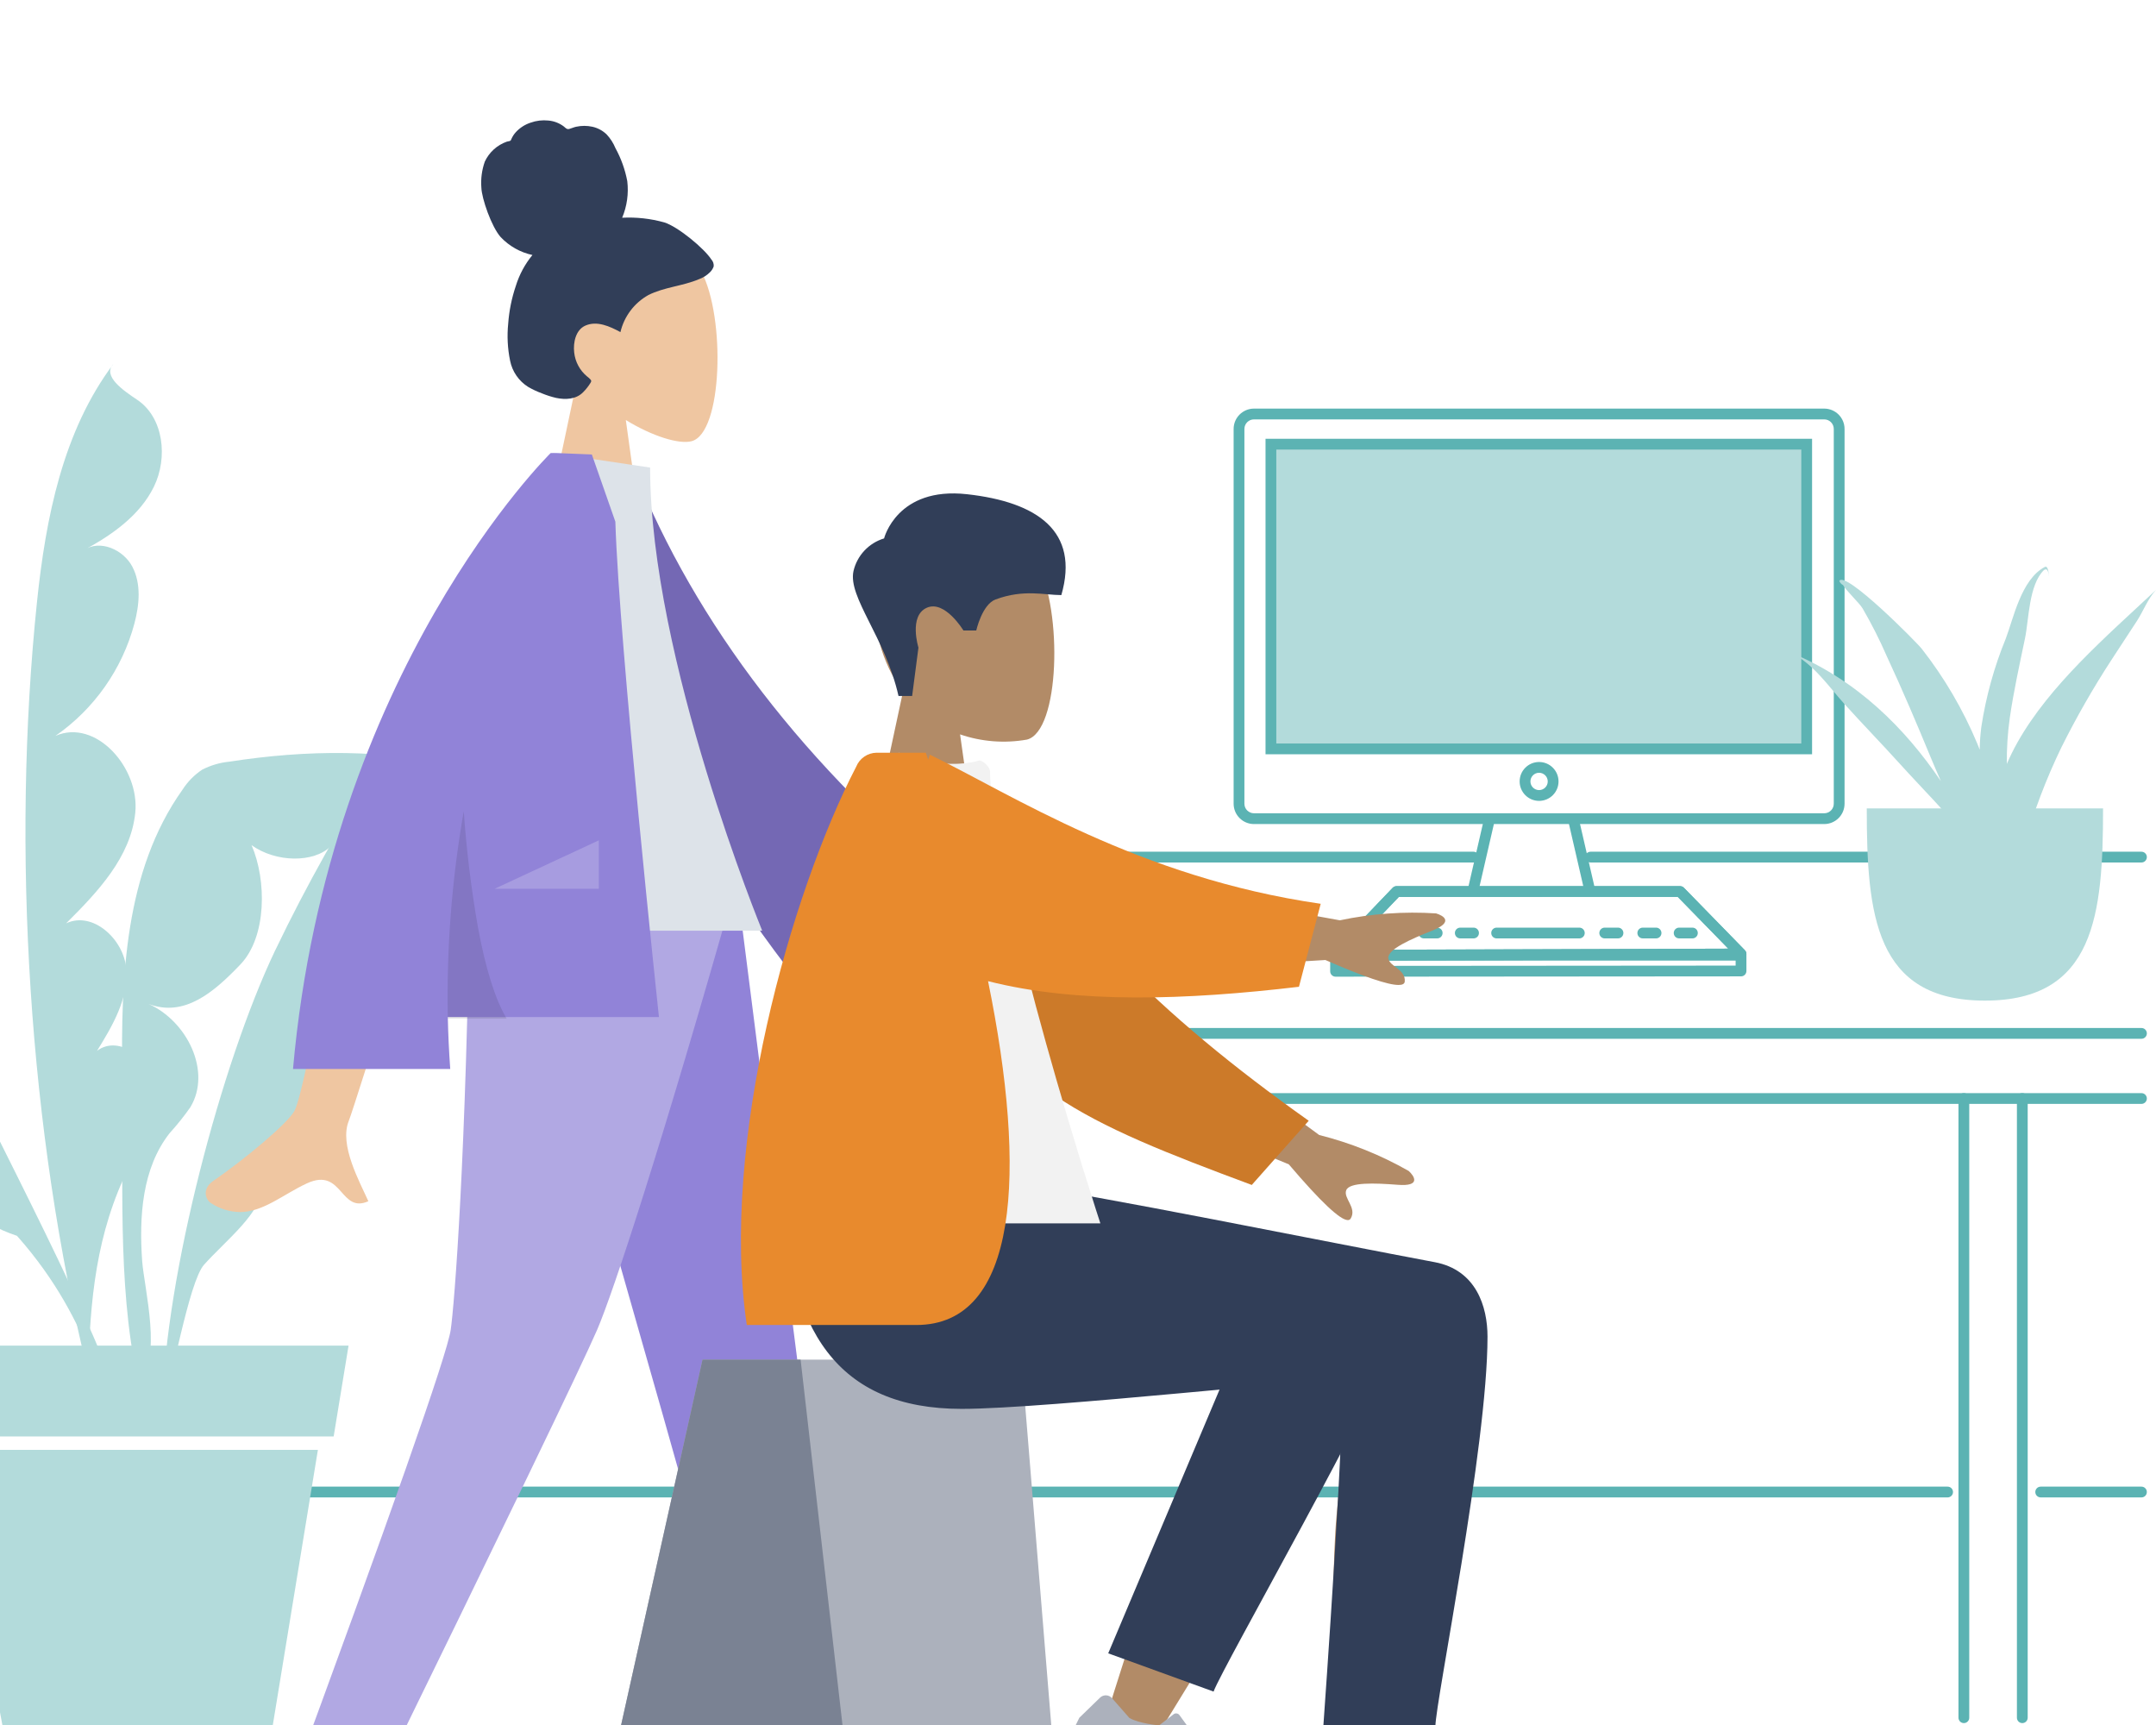
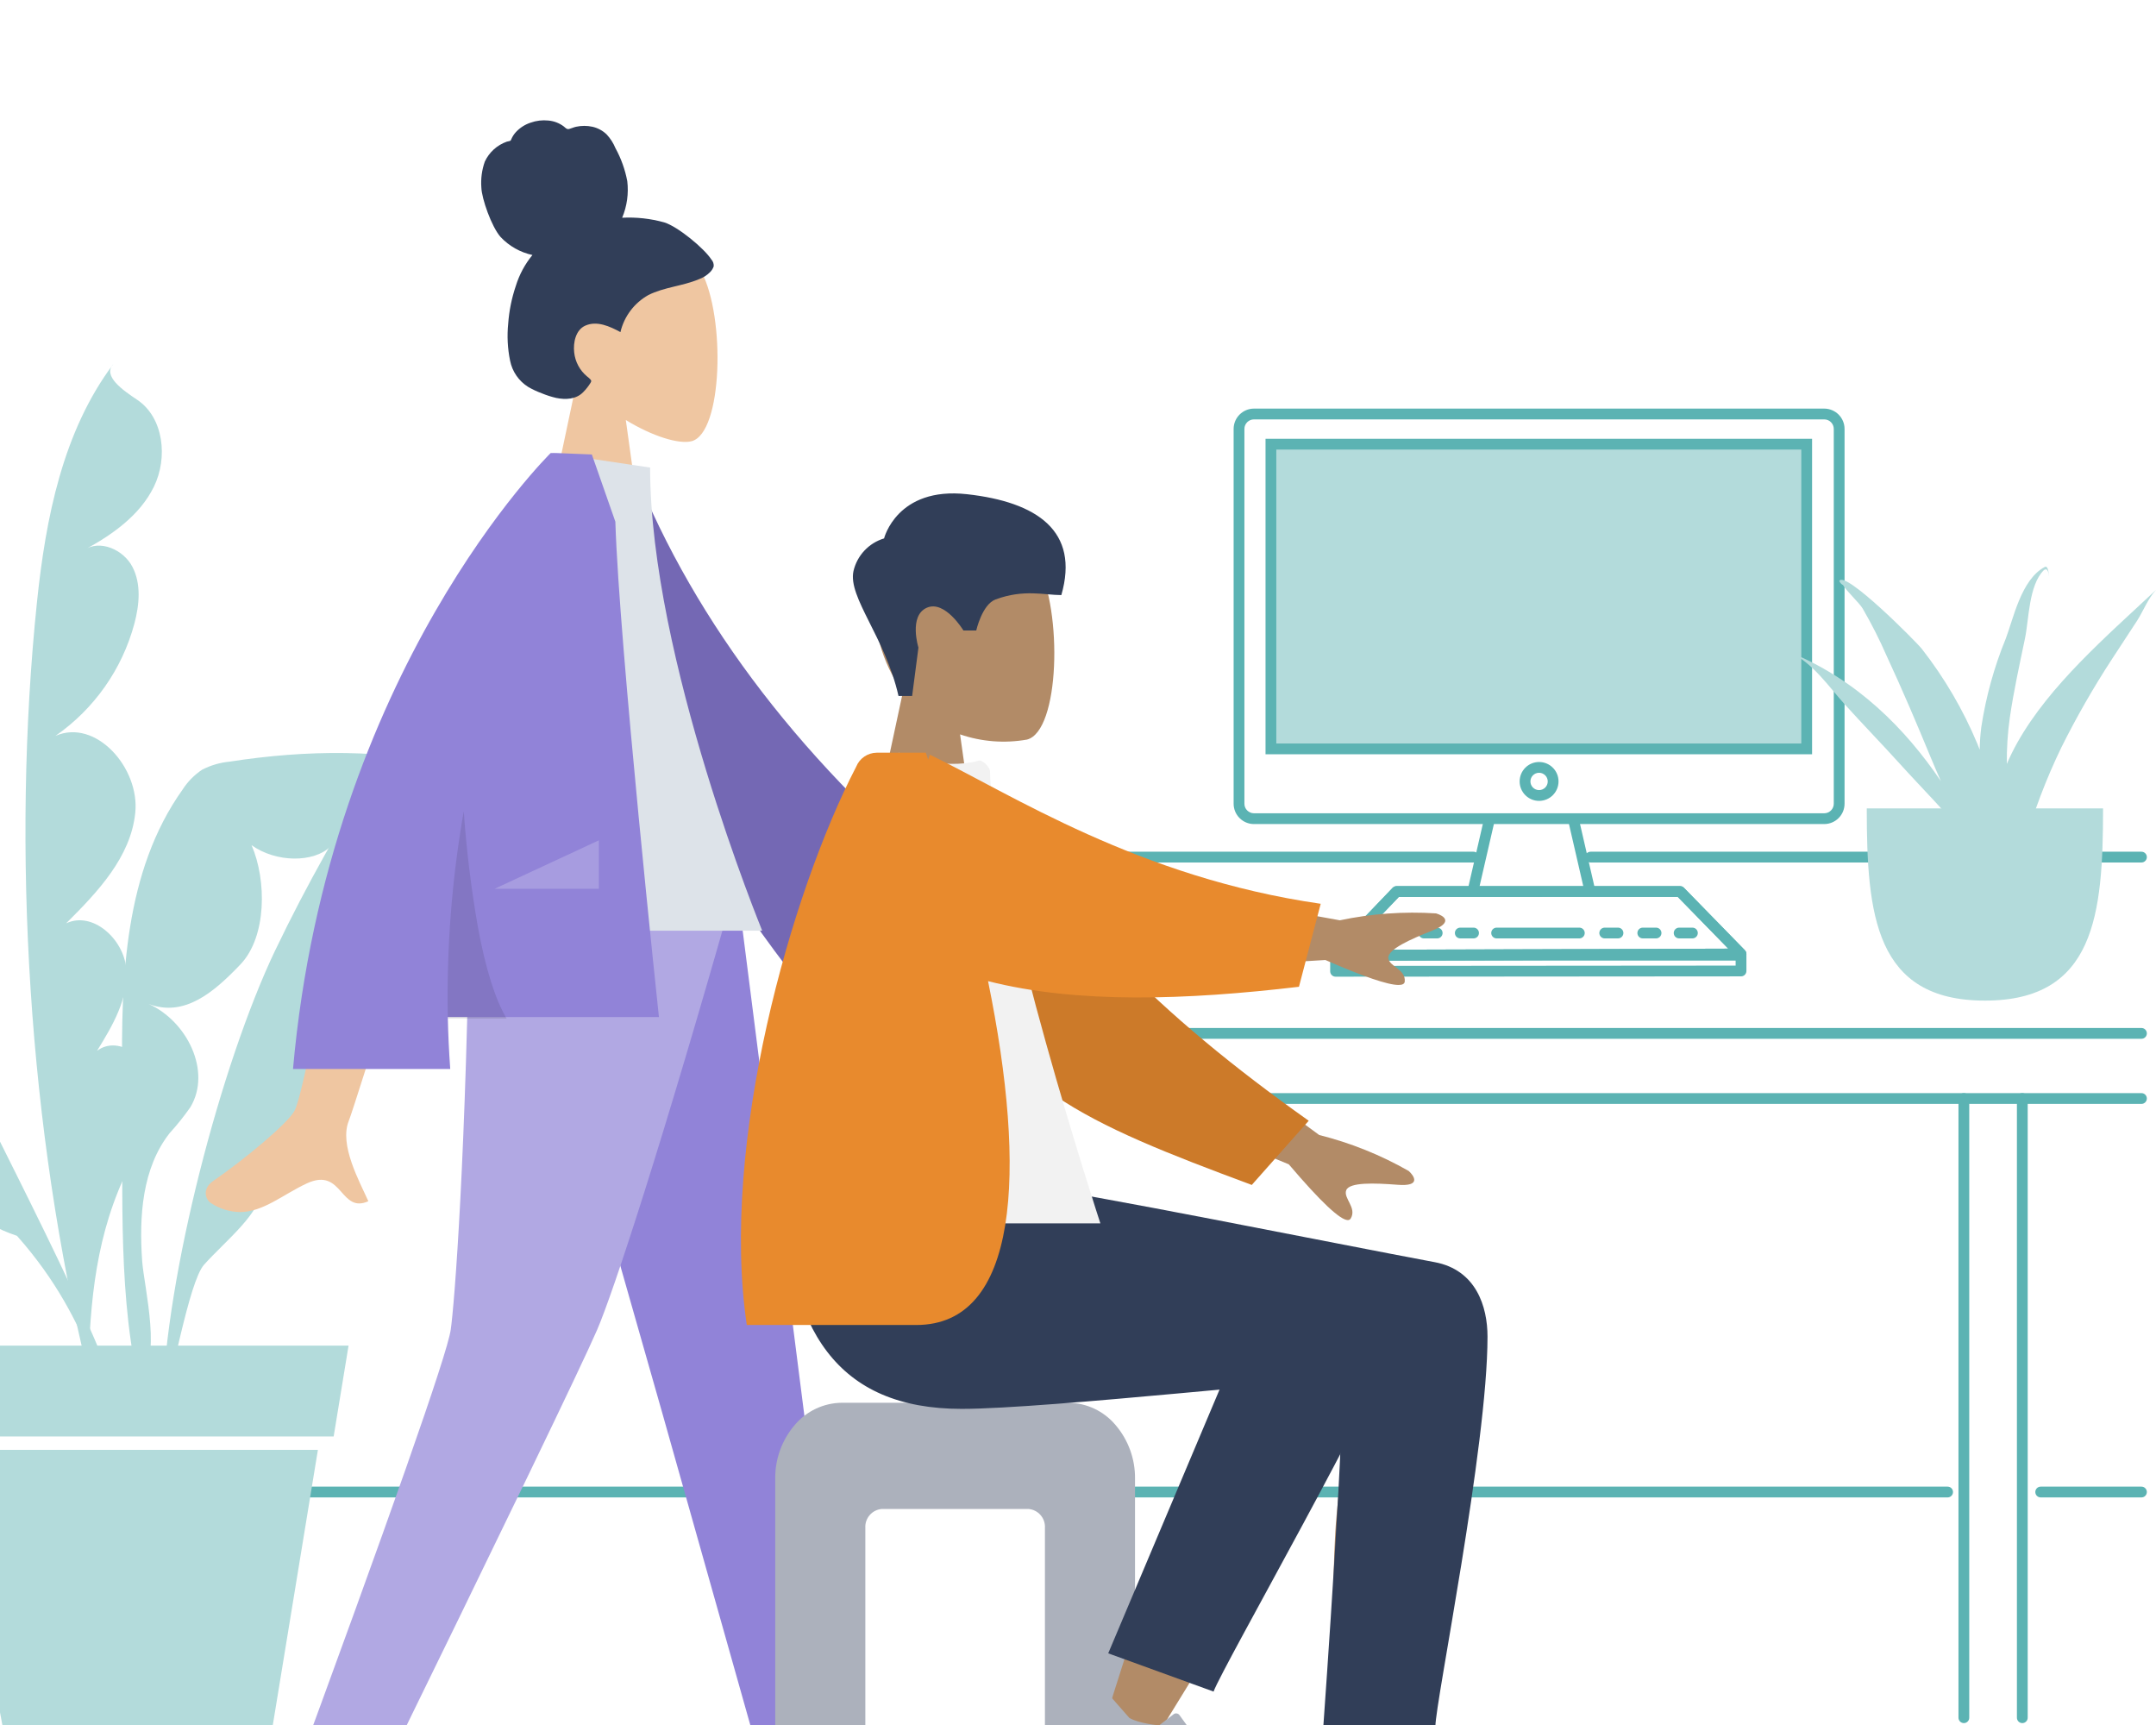
<svg xmlns="http://www.w3.org/2000/svg" width="400" height="320" viewBox="0 0 400 320">
  <defs>
    <clipPath id="a">
      <rect width="223.451" height="260.361" fill="none" />
    </clipPath>
    <clipPath id="b">
      <rect width="67.609" height="80.49" fill="none" />
    </clipPath>
    <clipPath id="d">
      <rect width="400" height="320" />
    </clipPath>
  </defs>
  <g id="c" clip-path="url(#d)">
    <rect width="400" height="320" fill="#fff" />
    <path d="M-4454.143-6998.219H-4815.48a1,1,0,0,1-1-1,1,1,0,0,1,1-1h361.338a1,1,0,0,1,1,1A1,1,0,0,1-4454.143-6998.219Z" transform="translate(4815.481 7276)" fill="#5bb3b3" />
    <path d="M-4796.788-6998.219h-18.693a1,1,0,0,1-1-1,1,1,0,0,1,1-1h18.693a1,1,0,0,1,1,1A1,1,0,0,1-4796.788-6998.219Z" transform="translate(5194.09 7276)" fill="#5bb3b3" />
    <g transform="translate(-101.559 67.521)">
      <g transform="translate(0)">
        <g clip-path="url(#a)">
          <path d="M67.75,44.175C69.374,28.563,72.552,12.458,81.926,0c-2.1,2.234,1.861,4.932,4.412,6.638,4.942,3.3,5.732,10.78,3.105,16.133s-7.768,8.938-12.966,11.753c2.943-2.01,7.294-.105,8.97,3.086s1.3,7.078.376,10.558A37.031,37.031,0,0,1,71.174,68.993c7.508-3.285,15.634,5.945,14.818,14.209s-7,14.769-12.84,20.571c4.9-2.352,10.7,2.9,11.16,8.4s-2.538,10.589-5.421,15.247c4.1-3.136,10.287,1.636,10.762,6.839s-2.452,9.984-4.782,14.632c-6.171,12.3-7.308,24.9-7.613,38.35C66.2,142.468,62.991,89.921,67.75,44.175" transform="translate(40.668)" fill="#b3dbdb" />
          <path d="M93.573,99.272c-6.5-15.051-13.41-30.666-25.941-41.24C48.96,42.276,19.047,41.915,0,57.217a115.281,115.281,0,0,0,38.446-1.8c-.653,6.064-1.045,11.447,5.779,14.549s11.206,6.818,20.74,6c-2.386,3.633-4,8.178-2.676,12.32s6.544,7.07,10.255,4.808c-2.3,5.324-2.6,12,1.042,16.514a9.755,9.755,0,0,0,14.709.347c.841,7.2,2.094,18.513,16.413,23.284,14.889,16.75,15.275,31.826,19.23,32.878C121.8,153.912,98.592,110.89,93.573,99.272" transform="translate(0 28.494)" fill="#b3dbdb" />
          <path d="M133.618,112.424H52.61l3.16,16.852h75.085Z" transform="translate(32.607 69.678)" fill="#b3dbdb" />
          <path d="M68.111,183.285h47.406l9.656-58.924H57.062Z" transform="translate(35.366 77.076)" fill="#b3dbdb" />
          <path d="M76.718,104.76c-.266-18.508.441-38.324,11.178-53.4a12.627,12.627,0,0,1,3.643-3.709,13.965,13.965,0,0,1,5.054-1.489c14.261-2.213,28.994-2.413,42.992,1.1s27.25,10.924,36.343,22.129c-17.068-8.139-35.9-18.4-54.538-15.185-.042,3.184-2.895,4.55-6,7.652s-10.166,3.044-14.682-.207c2.823,6.508,2.831,16.995-2.067,22.126s-10.386,9.855-17.017,7.336c7.09,3.186,11.722,12.461,7.741,19.136a48.138,48.138,0,0,1-3.852,4.816c-5.12,6.52-5.687,15.482-5.1,23.749.335,4.723,3.972,19.254-.938,21.436-3.729-17.463-2.5-37.626-2.758-55.486" transform="translate(47.523 27.612)" fill="#b3dbdb" />
          <path d="M102.283,93.285c11.512-24.086,26.471-46.336,41.4-68.462,1.3,8.423-5.378,15.762-11.53,21.661,3.717-.3,6.685,3.688,6.578,7.415s-2.391,7.028-4.885,9.8a51.811,51.811,0,0,1-15.935,11.97c3.345.949,12.6-2,10.723,10.6a79.442,79.442,0,0,1-19.794,15.759c5.707.494,8.617,7.867,6.766,13.289s-6.7,9.161-11.308,12.57q-5.685,4.211-11.371,8.418c2.235.368,6.434-3.393,6.708,1.1s-6.61,9.832-10.608,14.3c-2.865,3.2-6.006,22.129-7.73,25.964.609-23.775,10.828-63.15,20.981-84.392" transform="translate(50.39 15.385)" fill="#b3dbdb" />
        </g>
      </g>
    </g>
    <path d="M-4723.643-7010.3h-102.209a1,1,0,0,1-1-1,1,1,0,0,1,1-1h102.209a1,1,0,0,1,1,1A1,1,0,0,1-4723.643-7010.3Z" transform="translate(5120.945 7170.299)" fill="#5bb3b3" />
    <path d="M-4723.643-7010.3h-102.209a1,1,0,0,1-1-1,1,1,0,0,1,1-1h102.209a1,1,0,0,1,1,1A1,1,0,0,1-4723.643-7010.3Z" transform="translate(4997.03 7170.299)" fill="#5bb3b3" />
    <path d="M136.552,220.5a1,1,0,0,1-1-1v-2.979a1,1,0,0,1,1-1h75.224a1,1,0,0,1,1,1v2.922a1,1,0,0,1-1,1l-75.224.057Zm1-2.979v.979l73.224-.056v-.923Z" transform="translate(111.234 -39.319)" fill="#5bb3b3" />
    <path d="M215.316,140.232H109.52a3.777,3.777,0,0,1-3.773-3.773V66.936a3.777,3.777,0,0,1,3.773-3.773h105.8a3.777,3.777,0,0,1,3.773,3.773v69.523A3.777,3.777,0,0,1,215.316,140.232ZM109.52,65.163a1.775,1.775,0,0,0-1.773,1.773v69.523a1.775,1.775,0,0,0,1.773,1.773h105.8a1.775,1.775,0,0,0,1.773-1.773V66.936a1.775,1.775,0,0,0-1.773-1.773Z" transform="translate(123.126 12.636)" fill="#5bb3b3" />
    <g opacity="0.996">
      <path d="M0,0H99.4V56.527H0Z" transform="translate(235.792 82.397)" fill="#b3dbdb" />
      <path d="M-1-1H100.4V57.527H-1ZM98.4,1H1V55.527H98.4Z" transform="translate(235.792 82.397)" fill="#5bb3b3" />
    </g>
    <path d="M197.649,179.457a3.607,3.607,0,1,1,3.606-3.608A3.612,3.612,0,0,1,197.649,179.457Zm0-5.215a1.607,1.607,0,1,0,1.606,1.607A1.609,1.609,0,0,0,197.649,174.242Z" transform="translate(87.897 -30.887)" fill="#5bb3b3" />
    <path d="M136.552,224.379a1,1,0,0,1-.722-1.692l11.314-11.814a1,1,0,0,1,.722-.308h52.6a1,1,0,0,1,.716.3l11.314,11.589a1,1,0,0,1-.713,1.7l-75.224.225Zm11.741-11.814-9.392,9.807,70.508-.211-9.369-9.6Z" transform="translate(111.234 -46.179)" fill="#5bb3b3" />
    <path d="M136.552,224.379a1,1,0,0,1-.722-1.692l11.314-11.814a1,1,0,0,1,.722-.308h52.6a1,1,0,0,1,.716.3l11.314,11.589a1,1,0,0,1-.713,1.7l-75.224.225Zm11.741-11.814-9.392,9.807,70.508-.211-9.369-9.6Z" transform="translate(111.234 -46.179)" fill="#5bb3b3" />
    <path d="M2.463,1H0A1,1,0,0,1-1,0,1,1,0,0,1,0-1H2.463a1,1,0,0,1,1,1A1,1,0,0,1,2.463,1Z" transform="translate(257.117 173.081)" fill="#5bb3b3" />
    <path d="M2.463,1H0A1,1,0,0,1-1,0,1,1,0,0,1,0-1H2.463a1,1,0,0,1,1,1A1,1,0,0,1,2.463,1Z" transform="translate(264.179 173.081)" fill="#5bb3b3" />
    <path d="M2.463,1H0A1,1,0,0,1-1,0,1,1,0,0,1,0-1H2.463a1,1,0,0,1,1,1A1,1,0,0,1,2.463,1Z" transform="translate(270.924 173.081)" fill="#5bb3b3" />
    <path d="M2.463,1H0A1,1,0,0,1-1,0,1,1,0,0,1,0-1H2.463a1,1,0,0,1,1,1A1,1,0,0,1,2.463,1Z" transform="translate(297.722 173.081)" fill="#5bb3b3" />
    <path d="M2.463,1H0A1,1,0,0,1-1,0,1,1,0,0,1,0-1H2.463a1,1,0,0,1,1,1A1,1,0,0,1,2.463,1Z" transform="translate(304.785 173.081)" fill="#5bb3b3" />
    <path d="M2.463,1H0A1,1,0,0,1-1,0,1,1,0,0,1,0-1H2.463a1,1,0,0,1,1,1A1,1,0,0,1,2.463,1Z" transform="translate(311.529 173.081)" fill="#5bb3b3" />
    <path d="M15.345,1H0A1,1,0,0,1-1,0,1,1,0,0,1,0-1H15.345a1,1,0,0,1,1,1A1,1,0,0,1,15.345,1Z" transform="translate(277.668 173.081)" fill="#5bb3b3" />
    <path d="M-4615.816-7010.3h-210.035a1,1,0,0,1-1-1,1,1,0,0,1,1-1h210.035a1,1,0,0,1,1,1A1,1,0,0,1-4615.816-7010.3Z" transform="translate(5013.119 7203)" fill="#5bb3b3" />
    <path d="M-4642.269-6998.219h-173.212a1,1,0,0,1-1-1,1,1,0,0,1,1-1h173.212a1,1,0,0,1,1,1A1,1,0,0,1-4642.269-6998.219Z" transform="translate(5039.571 7203)" fill="#5bb3b3" />
    <path d="M-4729.869-7030.989l-1.949-.449,3.206-13.918,1.949.449Z" transform="translate(5004 7197)" fill="#5bb3b3" />
    <path d="M-4728.612-7030.989l-3.206-13.918,1.949-.449,3.206,13.918Z" transform="translate(5022.73 7197)" fill="#5bb3b3" />
    <g transform="translate(38.166 22.314)">
-       <g transform="translate(51.13 0)">
-         <g transform="translate(11.432 20.959)">
-           <path d="M0,57.161,6.372,27.007C2.819,22.772.413,17.581.815,11.765,1.973-4.992,24.948-1.305,29.417,7.152s3.938,29.911-1.837,31.423c-2.3.6-7.211-.874-12.2-3.93L18.51,57.161Z" transform="translate(0 0)" fill="#efc6a1" />
-         </g>
-         <path d="M33.938,18.941a24.346,24.346,0,0,0-7.806-.863,13.425,13.425,0,0,0,.95-6.786,20.681,20.681,0,0,0-2.2-6.135A8.394,8.394,0,0,0,23.253,2.62,5.561,5.561,0,0,0,20.619,1.2a7.049,7.049,0,0,0-3.035,0c-.441.093-.837.294-1.27.407s-.658-.162-.98-.441A5.549,5.549,0,0,0,12.442.046,7.458,7.458,0,0,0,9.15.44,6.442,6.442,0,0,0,6.409,2.2a4.6,4.6,0,0,0-.821,1.259c-.08.191-.093.3-.284.375s-.383.067-.565.128a7.108,7.108,0,0,0-4.087,3.7A11.744,11.744,0,0,0,.01,12.488c.062,2.011,1.878,7.26,3.577,9.174a11.411,11.411,0,0,0,5.9,3.33A16.867,16.867,0,0,0,6.4,30.737a28.114,28.114,0,0,0-1.41,6.978,22.777,22.777,0,0,0,.35,6.88A7.456,7.456,0,0,0,8.676,49.45a15.923,15.923,0,0,0,2.566,1.205,16.893,16.893,0,0,0,2.644.847c1.718.355,3.7.294,5.022-1.073a9.428,9.428,0,0,0,1.35-1.715c.125-.217.2-.358.049-.57A4.077,4.077,0,0,0,19.6,47.5a6.7,6.7,0,0,1-2.368-4.435c-.211-1.821.278-4.17,2.048-4.965,2.185-.981,4.591.145,6.533,1.194a10.682,10.682,0,0,1,5.177-6.872c2.939-1.478,6.312-1.651,9.333-2.92a5.568,5.568,0,0,0,2.168-1.379,2.8,2.8,0,0,0,.623-1.019,1.65,1.65,0,0,0-.432-1.28C41.386,23.8,36.487,19.719,33.938,18.941Z" transform="translate(0 0)" fill="#313e58" />
-       </g>
      <g transform="translate(13.023 140.998)">
        <path d="M0,0,28.179,98.886l20.56,72.884h15L41.886,0Z" transform="translate(43.526 0)" fill="#9183d8" />
        <path d="M34.6,0c-.652,50.967-2.874,78.766-3.559,83.4S20.011,117.485,0,171.771H15.534Q53.747,93.654,58.2,83.4C61.164,76.558,70.319,48.759,84.108,0Z" transform="translate(1.388)" fill="#b1a8e3" />
        <g transform="translate(0 169.579)">
          <path d="M0,16.322.777,0H17.1C28.709,8.161,47.412,13.213,47.412,13.213v3.109H17.877l-10.1-1.554v1.554Z" fill="#313e58" />
        </g>
        <g transform="translate(90.505 169.579)">
          <path d="M0,16.322.777,0H17.1C28.709,8.161,47.412,13.213,47.412,13.213v3.109H17.877l-10.1-1.554v1.554Z" fill="#313e58" />
        </g>
      </g>
+       <g transform="translate(51.13 0)">
+         <g transform="translate(11.432 20.959)">
+           <path d="M0,57.161,6.372,27.007C2.819,22.772.413,17.581.815,11.765,1.973-4.992,24.948-1.305,29.417,7.152s3.938,29.911-1.837,31.423c-2.3.6-7.211-.874-12.2-3.93L18.51,57.161Z" transform="translate(0 0)" fill="#efc6a1" />
+         </g>
+         <path d="M33.938,18.941a24.346,24.346,0,0,0-7.806-.863,13.425,13.425,0,0,0,.95-6.786,20.681,20.681,0,0,0-2.2-6.135A8.394,8.394,0,0,0,23.253,2.62,5.561,5.561,0,0,0,20.619,1.2a7.049,7.049,0,0,0-3.035,0c-.441.093-.837.294-1.27.407s-.658-.162-.98-.441A5.549,5.549,0,0,0,12.442.046,7.458,7.458,0,0,0,9.15.44,6.442,6.442,0,0,0,6.409,2.2a4.6,4.6,0,0,0-.821,1.259c-.08.191-.093.3-.284.375s-.383.067-.565.128a7.108,7.108,0,0,0-4.087,3.7A11.744,11.744,0,0,0,.01,12.488c.062,2.011,1.878,7.26,3.577,9.174a11.411,11.411,0,0,0,5.9,3.33A16.867,16.867,0,0,0,6.4,30.737a28.114,28.114,0,0,0-1.41,6.978,22.777,22.777,0,0,0,.35,6.88A7.456,7.456,0,0,0,8.676,49.45a15.923,15.923,0,0,0,2.566,1.205,16.893,16.893,0,0,0,2.644.847c1.718.355,3.7.294,5.022-1.073a9.428,9.428,0,0,0,1.35-1.715c.125-.217.2-.358.049-.57A4.077,4.077,0,0,0,19.6,47.5a6.7,6.7,0,0,1-2.368-4.435c-.211-1.821.278-4.17,2.048-4.965,2.185-.981,4.591.145,6.533,1.194a10.682,10.682,0,0,1,5.177-6.872c2.939-1.478,6.312-1.651,9.333-2.92a5.568,5.568,0,0,0,2.168-1.379,2.8,2.8,0,0,0,.623-1.019,1.65,1.65,0,0,0-.432-1.28C41.386,23.8,36.487,19.719,33.938,18.941Z" transform="translate(0 0)" fill="#313e58" />
+       </g>
      <g transform="translate(0 61.732)">
        <path d="M.954,69.853c-.867-.535-1.817-2.549.478-4.123,5.719-3.922,13.96-10.784,15.074-13.044,2.278-4.62,10.034-49.657,10.034-49.657l16.242.064S27.738,51.656,26.539,54.627c-1.8,4.457,2.008,11.245,3.635,14.893-2.565,1.148-3.757-.318-5.062-1.783-1.391-1.562-2.911-3.124-6.361-1.519-4.415,2.054-8.065,5.315-12.417,5.315A10.1,10.1,0,0,1,.954,69.853Zm138.9-43.7-22.9-13.5L124.267,0l22.018,21.479a66.732,66.732,0,0,1,15.747,9.052c.921,1.11,1.922,3.237-2.407,2.285s-8.927-1.758-9.74-.35,1.584,3.565.08,5.409a.569.569,0,0,1-.461.22Q147.431,38.1,139.849,26.152Z" transform="translate(0 69.27)" fill="#efc6a1" />
        <path d="M0,1.734,6.595,0q21.07,41.681,67.243,73.212L54.44,101.48C22.789,70.484,2.061,37.461,0,1.734Z" transform="matrix(0.996, 0.087, -0.087, 0.996, 72.848, 2.417)" fill="#7468b4" />
        <path d="M0,88.606H59.848S39.05,38.037,39.05,2.69L21,0C6.809,22.819,2.8,50.913,0,88.606Z" transform="translate(43.399 0)" fill="#dde3e9" />
        <path d="M0,114.255C6.545,40.413,47.8,0,47.8,0l.014.012L47.825,0H49c2.115.073,6.443.262,6.443.262l4.362,12.467c.693,22.8,8.084,91.892,8.084,91.892H28.719q.1,4.752.451,9.633Z" transform="translate(16.196)" fill="#9183d8" />
        <path d="M10.962,38.472H.048A198.576,198.576,0,0,1,3,0,209.009,209.009,0,0,0,5.634,21.518c1.422,7.7,3.214,13.405,5.327,16.953Z" transform="translate(44.873 66.456)" fill="rgba(0,0,0,0.1)" />
        <path d="M0,8.993,19.345,0V8.993Z" transform="translate(53.59 71.84)" fill="rgba(255,255,255,0.2)" />
      </g>
    </g>
-     <g transform="translate(109.177 95.247)">
-       <g transform="translate(49.059 -3.717)">
-         <g transform="translate(3.25 5.647)">
-           <path d="M0,59.307l6.029-28.1a28.16,28.16,0,0,1-5.17-19C2.079-5.179,26.281-1.354,30.988,7.421s4.149,31.034-1.935,32.6a24.864,24.864,0,0,1-12.417-.964L19.5,59.307Z" transform="translate(0 0)" fill="#b28b67" />
-         </g>
-         <path d="M8.464,37.631C6.017,26.744-.955,19.322.11,14.456A8.283,8.283,0,0,1,5.786,8.4S8.17-1.244,21.168.2,42.1,7.035,38.674,18.913c-3.149,0-6.951-1.139-12.208.812-2.5.929-3.579,5.76-3.579,5.76H20.51s-3.459-5.734-6.82-4.214-1.528,7.383-1.528,7.383l-1.17,8.976Z" transform="translate(0 -0.05)" fill="#313e58" />
+     <g transform="translate(158.235 91.529)">
+       <g transform="translate(3.25 5.647)">
+         <path d="M0,59.307l6.029-28.1a28.16,28.16,0,0,1-5.17-19C2.079-5.179,26.281-1.354,30.988,7.421s4.149,31.034-1.935,32.6a24.864,24.864,0,0,1-12.417-.964L19.5,59.307Z" transform="translate(0 0)" fill="#b28b67" />
      </g>
-       <g transform="translate(0 124.809)">
-         <g transform="translate(0 32.169)">
-           <path d="M21.157,0H80.329l7.753,94.976H0Z" fill="#acb1bc" />
-           <path d="M21.157,0h18.2L50.248,94.976H0Z" fill="#7a8293" />
-         </g>
-         <path d="M43.759,108.417c-.767-9.689-2.191-43.233-.766-58.759.6-6.554,1.251-12.788,1.888-18.326C31.2,55.931,8.821,91.916,8.821,91.916L0,87.886S10.39,53.653,17.04,39.551c7.59-16.1,14.707-29.883,17.7-34.739C39.454-2.825,47.656-.16,51.989,4.463,58.3.675,68.883,5.542,68.875,10.96c-.022,16.211-14.816,92.612-15.588,97.441a5.245,5.245,0,0,1-5.264,4.117A4.091,4.091,0,0,1,43.759,108.417Z" transform="translate(95.8 11.434)" fill="#b28b67" />
-         <path d="M0,85.663,3.92,7.913c2.825-13.444,26.736-7.2,26.726,0C30.624,24.27,20.8,80.774,20.792,85.647Z" transform="translate(125.729 6.15) rotate(20)" fill="#313e58" />
-         <g transform="translate(95.961 90.129) rotate(30)">
-           <path d="M3.426,3.6A1.532,1.532,0,0,0,1.462,4.633L0,9.784A49.205,49.205,0,0,0,.69,15.83h43.2s1.684-5.567-1.944-6.011-6.028-.8-6.028-.8L15.84.067a.766.766,0,0,0-1.02.408L13.529,3.605S10.17,5.172,8.07,5.172Z" transform="translate(0 0)" fill="#acb1bc" />
-         </g>
-         <g transform="translate(136.336 111.315)">
-           <path d="M3.426,3.933A1.532,1.532,0,0,0,1.462,4.965L0,10.116a49.205,49.205,0,0,0,.69,6.047h43.2s1.684-5.567-1.944-6.011-6.028-.8-6.028-.8L15.84.4a.766.766,0,0,0-1.02.408L13.529,3.937S10.17,5.5,8.07,5.5Z" transform="translate(0 -0.332)" fill="#acb1bc" />
-         </g>
-         <path d="M130.8,27.905c0,20.349-9.664,67.814-9.67,72.294l-20.792.016S104.9,36.687,103.575,36s-54.42,5.3-70.344,5.3C10.27,41.3.771,26.823,0,0H45.486C54.747.991,103.056,10.735,121,14.084,128.677,15.518,130.8,22.3,130.8,27.905Z" transform="translate(35.999)" fill="#313e58" />
-       </g>
-       <g transform="translate(28.285 28.13)">
-         <path d="M24.194,92.618,0,82.586,5.4,69.234,29.833,87.176a65.751,65.751,0,0,1,16.609,6.674c1.05.957,2.319,2.9-2.037,2.561s-8.951-.491-9.553.994,2.035,3.262.82,5.267a.578.578,0,0,1-.53.286Q32.995,102.957,24.194,92.618Zm6.783-37.907L4.834,56.3l-1-14.368L33.66,47.347a65.764,65.764,0,0,1,17.853-1.282c1.363.4,3.353,1.585-.708,3.193s-8.261,3.483-8.149,5.081,3.258,2.04,3.046,4.374q-.057.628-1.151.628Q41.583,59.343,30.977,54.711Z" transform="translate(77.456 0)" fill="#b28b67" />
-         <path d="M10.333,0C29.605,20.519,53.111,33.909,85.169,45.786L78.05,60.021C44.973,56.9,27.29,54.412,13.427,33.861,9.948,28.7,3.727,10.956,0,1.74Z" transform="matrix(0.966, 0.259, -0.259, 0.966, 34.927, 18.244)" fill="#cc7a29" />
-         <path d="M0,87.316H58.977S38.938,26.2,38.5,3.425c-.015-.774-1.444-2.138-2.077-1.96C29.488,3.425,21.578,0,21.578,0,7.6,22.487,2.761,50.172,0,87.316Z" transform="translate(7.713 16.256)" fill="#f2f2f2" />
-         <path d="M1.089,113.056C-3.905,79.492,9.22,32.954,21.39,9.48a4.148,4.148,0,0,1,3.785-2.587h9.137c.144.435.287.865.43,1.3q.158-.463.313-.936c15.091,7.325,38.75,22.8,72.512,27.662l-4.034,15.395c-20.916,2.474-41.15,3.166-57.681-1.043,7.292,35.753,5.617,63.785-13.316,63.785Z" transform="translate(0 9.363)" fill="#e88a2d" />
-       </g>
+       <path d="M8.464,37.631C6.017,26.744-.955,19.322.11,14.456A8.283,8.283,0,0,1,5.786,8.4S8.17-1.244,21.168.2,42.1,7.035,38.674,18.913c-3.149,0-6.951-1.139-12.208.812-2.5.929-3.579,5.76-3.579,5.76H20.51s-3.459-5.734-6.82-4.214-1.528,7.383-1.528,7.383l-1.17,8.976Z" transform="translate(0 -0.05)" fill="#313e58" />
+     </g>
+     <path d="M3.426,3.933A1.532,1.532,0,0,0,1.462,4.965L0,10.116a49.205,49.205,0,0,0,.69,6.047h43.2s1.684-5.567-1.944-6.011-6.028-.8-6.028-.8L15.84.4a.766.766,0,0,0-1.02.408L13.529,3.937S10.17,5.5,8.07,5.5Z" transform="translate(245.513 331.038)" fill="#acb1bc" />
+     <path d="M5058.4,7308.183l-42.042-2a11.56,11.56,0,0,1-8.735-4.126A15.046,15.046,0,0,1,5004,7292.1v-81.007a15.046,15.046,0,0,1,3.619-9.961,11.563,11.563,0,0,1,8.735-4.125H5058.4a11.562,11.562,0,0,1,8.734,4.125,15.048,15.048,0,0,1,3.618,9.961V7292.1a15.048,15.048,0,0,1-3.618,9.961C5064.8,7304.717,5061.7,7308.183,5058.4,7308.183Zm-34.594-91.476a3.33,3.33,0,0,0-3.088,3.522v46.83a3.33,3.33,0,0,0,3.088,3.521h27.144a3.33,3.33,0,0,0,3.088-3.521v-46.83a3.33,3.33,0,0,0-3.088-3.522Z" transform="translate(-4860.173 -6936.785)" fill="#acb1bc" />
+     <path d="M5058.4,7308.683h-.024l-42.03-2a12.054,12.054,0,0,1-9.1-4.3,15.546,15.546,0,0,1-3.743-10.291v-81.007a15.546,15.546,0,0,1,3.743-10.291,12.055,12.055,0,0,1,9.111-4.3H5058.4a12.053,12.053,0,0,1,9.11,4.3,15.548,15.548,0,0,1,3.742,10.291V7292.1a15.549,15.549,0,0,1-3.742,10.291,35.129,35.129,0,0,1-4.066,4.12A8.151,8.151,0,0,1,5058.4,7308.683ZM5016.354,7197.5a11.07,11.07,0,0,0-8.359,3.955,14.548,14.548,0,0,0-3.495,9.632V7292.1a14.548,14.548,0,0,0,3.495,9.631,11.066,11.066,0,0,0,8.359,3.956h.024l42.029,2c3.133-.009,6.271-3.587,8.347-5.956a14.55,14.55,0,0,0,3.494-9.631v-81.007a14.548,14.548,0,0,0-3.494-9.632,11.068,11.068,0,0,0-8.358-3.955Zm34.592,73.579H5023.8a3.828,3.828,0,0,1-3.588-4.021v-46.83a3.828,3.828,0,0,1,3.588-4.022h27.144a3.828,3.828,0,0,1,3.588,4.022v46.83A3.828,3.828,0,0,1,5050.946,7271.08Zm-27.144-53.874a2.834,2.834,0,0,0-2.588,3.022v46.83a2.833,2.833,0,0,0,2.588,3.021h27.144a2.833,2.833,0,0,0,2.588-3.021v-46.83a2.834,2.834,0,0,0-2.588-3.022Z" transform="translate(-4860.173 -6936.785)" fill="rgba(0,0,0,0)" />
+     <path d="M1.042,97.788S-.9,62.066.522,46.54c1.627-17.723,3.6-33.111,4.754-38.7C8.028-5.482,26.414.7,26.4,7.842c-.022,16.211-15.7,90.716-15.7,90.716Z" transform="translate(237.444 227.129) rotate(20)" fill="#b28b67" />
+     <path d="M1.374,105.3C.608,95.609-.817,62.066.608,46.54c1.627-17.723,3.6-33.111,4.754-38.7C8.114-5.482,26.5.7,26.491,7.842c-.022,16.211-14.816,92.611-15.588,97.441S1.856,111.388,1.374,105.3Z" transform="translate(247.361 234.608)" fill="#b28b67" />
+     <path d="M0,85.663,3.92,7.913c2.825-13.444,26.736-7.2,26.726,0C30.624,24.27,20.8,80.774,20.792,85.647Z" transform="translate(234.906 226.206) rotate(20)" fill="#313e58" />
+     <path d="M3.426,3.6A1.532,1.532,0,0,0,1.462,4.633L0,9.784A49.205,49.205,0,0,0,.69,15.83h43.2s1.684-5.567-1.944-6.011-6.028-.8-6.028-.8L15.84.067a.766.766,0,0,0-1.02.408L13.529,3.605S10.17,5.172,8.07,5.172Z" transform="translate(205.138 310.184) rotate(30)" fill="#acb1bc" />
+     <path d="M130.8,27.905c0,20.349-9.664,67.814-9.67,72.294l-20.792.016S104.9,36.687,103.575,36s-54.42,5.3-70.344,5.3C10.27,41.3.771,26.823,0,0H45.486C54.747.991,103.056,10.735,121,14.084,128.677,15.518,130.8,22.3,130.8,27.905Z" transform="translate(145.176 220.056)" fill="#313e58" />
+     <g transform="translate(137.462 123.376)">
+       <path d="M24.194,92.618,0,82.586,5.4,69.234,29.833,87.176a65.751,65.751,0,0,1,16.609,6.674c1.05.957,2.319,2.9-2.037,2.561s-8.951-.491-9.553.994,2.035,3.262.82,5.267a.578.578,0,0,1-.53.286Q32.995,102.957,24.194,92.618Zm6.783-37.907L4.834,56.3l-1-14.368L33.66,47.347a65.764,65.764,0,0,1,17.853-1.282c1.363.4,3.353,1.585-.708,3.193s-8.261,3.483-8.149,5.081,3.258,2.04,3.046,4.374q-.057.628-1.151.628Q41.583,59.343,30.977,54.711Z" transform="translate(77.456 0)" fill="#b28b67" />
+       <path d="M10.333,0C29.605,20.519,53.111,33.909,85.169,45.786L78.05,60.021C44.973,56.9,27.29,54.412,13.427,33.861,9.948,28.7,3.727,10.956,0,1.74Z" transform="matrix(0.966, 0.259, -0.259, 0.966, 34.927, 18.244)" fill="#cc7a29" />
+       <path d="M0,87.316H58.977S38.938,26.2,38.5,3.425c-.015-.774-1.444-2.138-2.077-1.96C29.488,3.425,21.578,0,21.578,0,7.6,22.487,2.761,50.172,0,87.316Z" transform="translate(7.713 16.256)" fill="#f2f2f2" />
+       <path d="M1.089,113.056C-3.905,79.492,9.22,32.954,21.39,9.48a4.148,4.148,0,0,1,3.785-2.587h9.137c.144.435.287.865.43,1.3q.158-.463.313-.936c15.091,7.325,38.75,22.8,72.512,27.662l-4.034,15.395c-20.916,2.474-41.15,3.166-57.681-1.043,7.292,35.753,5.617,63.785-13.316,63.785Z" transform="translate(0 9.363)" fill="#e88a2d" />
    </g>
    <g transform="translate(332.391 105.13)">
      <g transform="translate(0 0)" clip-path="url(#b)">
        <path d="M19,61.068c0,19.694,1.52,35.66,21.919,35.66s21.919-15.966,21.919-35.66" transform="translate(-5.052 -16.238)" fill="#b3dbdb" />
        <path d="M41.935,32.542a41.785,41.785,0,0,0-2,4.038,56.483,56.483,0,0,1,.548-8.538c.711-4.931,1.8-9.837,2.819-14.733.734-3.519.688-9.841,3.473-12.646.764-.6.945.584.945,1.1.01.109,0-2.106-.744-1.721-4.4,2.327-5.834,9.645-7.245,13.309A71.764,71.764,0,0,0,35.2,29.731a37.449,37.449,0,0,0-.3,4.214c-.147-.375-.294-.753-.446-1.127A76.449,76.449,0,0,0,24.194,15.279C23.14,13.928,9.892.6,8.855,2.643a1.394,1.394,0,0,0,.643.734c.019.022.02.01.009-.023.778,1.285,2.991,3.27,3.679,4.4a85.817,85.817,0,0,1,4.452,8.792c2.894,6.235,5.579,12.532,8.181,18.844.606,1.468,1.238,2.932,1.881,4.389C21.058,29.98,12.2,21.085,0,15.994c4.166,2.168,6.9,6.246,9.711,9.368,3.393,3.766,6.967,7.431,10.367,11.193,4.01,4.438,8.728,9.111,12.585,14.021C36.4,58.6,40.029,66.626,42.269,75.058c-.918-2.913-.073-6.939-.229-10a68.953,68.953,0,0,0-.784-7.257,15.13,15.13,0,0,1,1.061,3.185c-.168-1.7-.361-3.382-.569-5.059.534-1.57,1.057-3.035,1.411-4.242a110.465,110.465,0,0,1,6.914-18.206,163.322,163.322,0,0,1,9.244-16.15C60.9,14.886,62.511,12.447,64.11,10c1.046-1.6,2.042-4.16,3.5-5.692-9.414,8.8-19.7,17.667-25.674,28.23" transform="translate(0 0)" fill="#b3dbdb" />
      </g>
    </g>
    <path d="M-4623.962-6877.352a1,1,0,0,1-1-1v-114.867a1,1,0,0,1,1-1,1,1,0,0,1,1,1v114.867A1,1,0,0,1-4623.962-6877.352Z" transform="translate(4999.158 7197)" fill="#5bb3b3" />
    <path d="M-4623.962-6877.352a1,1,0,0,1-1-1v-114.867a1,1,0,0,1,1-1,1,1,0,0,1,1,1v114.867A1,1,0,0,1-4623.962-6877.352Z" transform="translate(4988.316 7197)" fill="#5bb3b3" />
  </g>
</svg>
